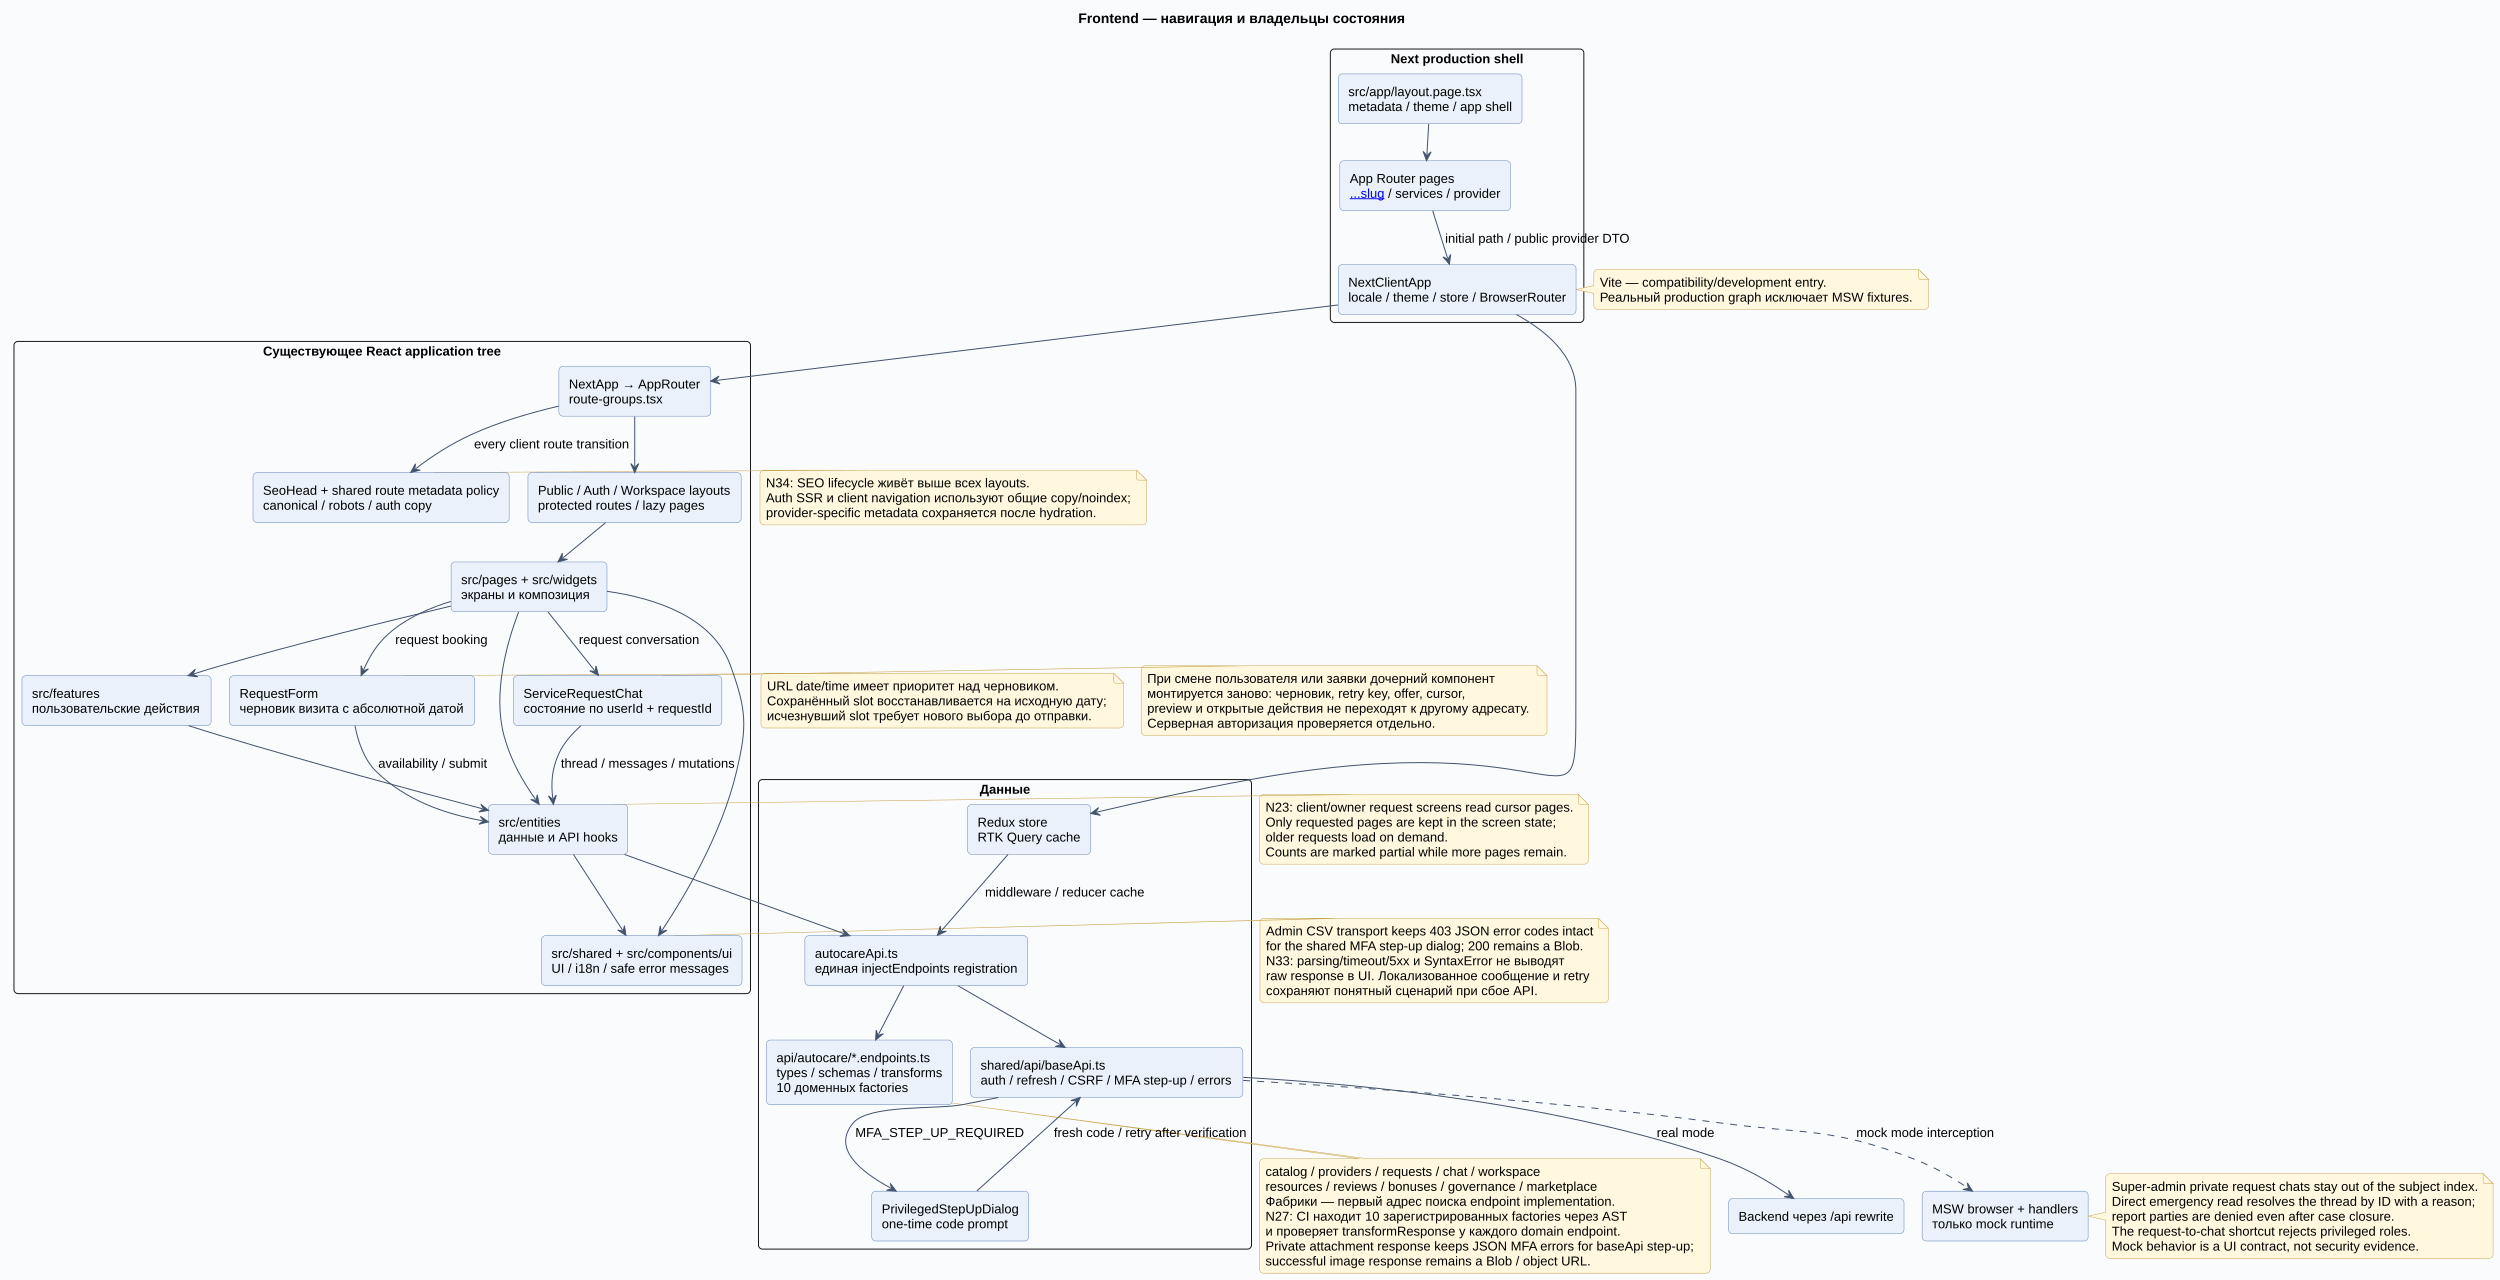
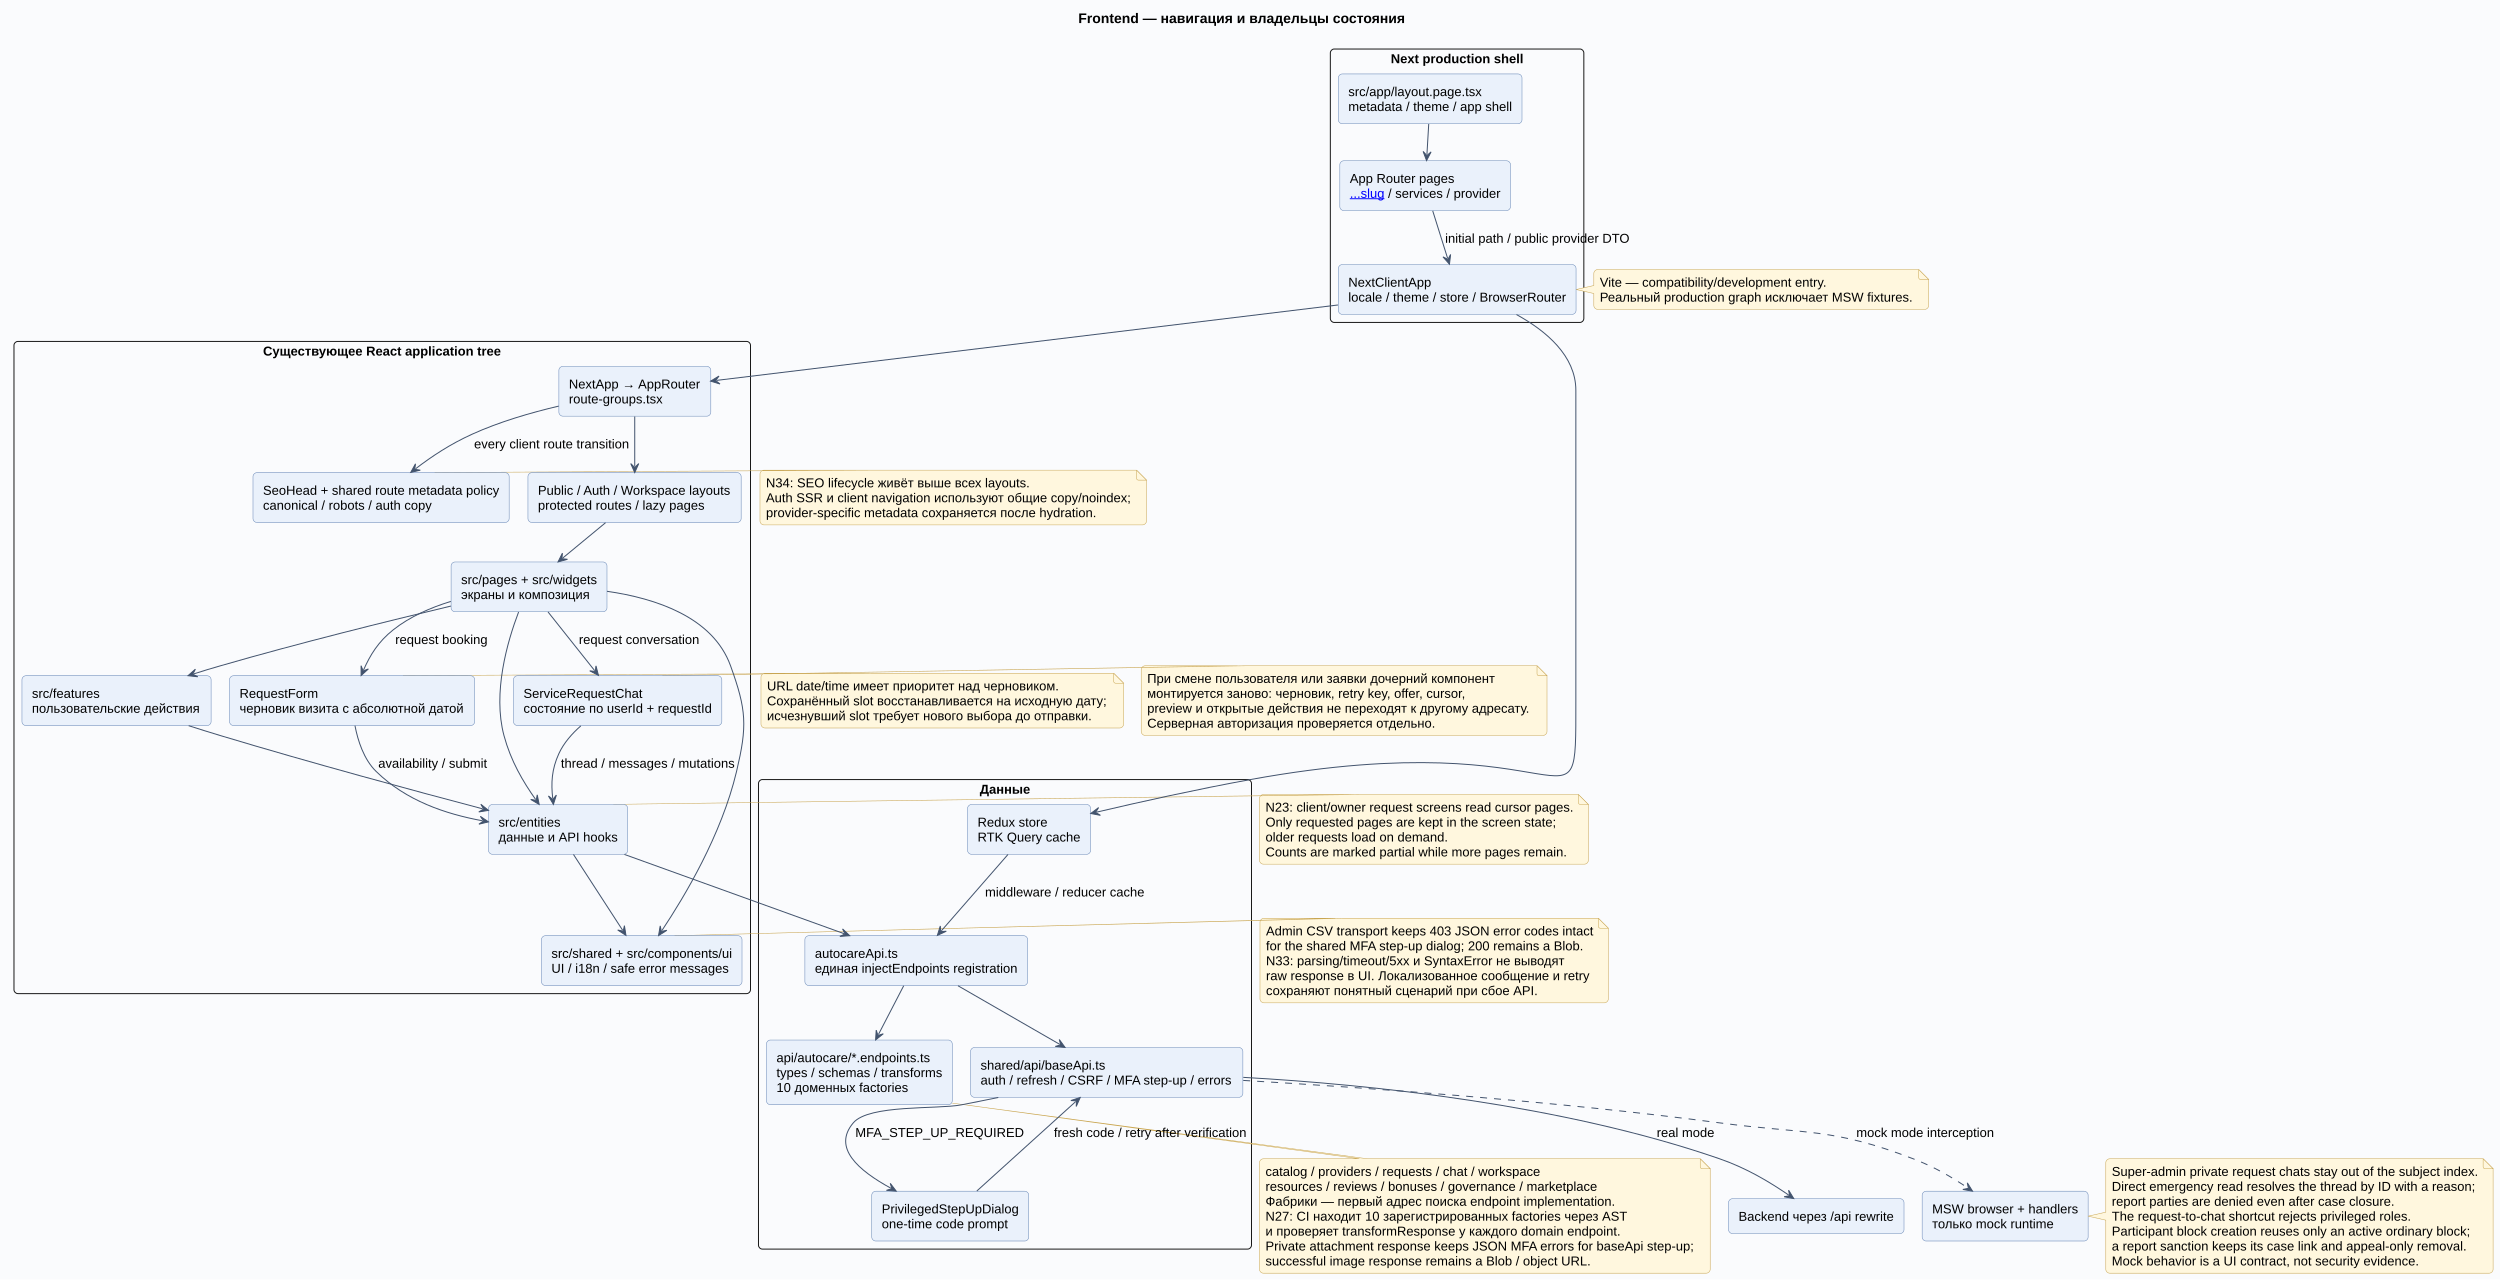
<svg xmlns="http://www.w3.org/2000/svg" xmlns:xlink="http://www.w3.org/1999/xlink" contentStyleType="text/css" data-diagram-type="DESCRIPTION" height="1282px" preserveAspectRatio="none" style="width:2505px;height:1282px;background:#FAFBFD;" version="1.1" viewBox="0 0 2505 1282" width="2505px" zoomAndPan="magnify">
  <defs />
  <g>
    <rect fill="#FAFBFD" height="1282" style="stroke:none;stroke-width:1;" width="2505" x="0" y="0" />
    <g class="title" data-source-line="2">
      <text fill="#000000" font-family="Arial" font-size="14" font-weight="bold" lengthAdjust="spacing" textLength="328.118" x="1080.441" y="23.132">Frontend — навигация и владельцы состояния</text>
    </g>
    <g class="cluster" data-qualified-name="Next production shell" data-source-line="4" id="ent0002">
      <rect fill="none" height="274" rx="4" ry="4" style="stroke:#181818;stroke-width:1;" width="254" x="1333" y="49.099" />
      <text fill="#000000" font-family="Arial" font-size="13" font-weight="bold" lengthAdjust="spacing" textLength="132.901" x="1393.55" y="63.292">Next production shell</text>
    </g>
    <g class="cluster" data-qualified-name="............ React application tree" data-source-line="9" id="ent0006">
      <rect fill="none" height="653.5" rx="4" ry="4" style="stroke:#181818;stroke-width:1;" width="738" x="14" y="342.099" />
      <text fill="#000000" font-family="Arial" font-size="13" font-weight="bold" lengthAdjust="spacing" textLength="238.875" x="263.562" y="356.293">Существующее React application tree</text>
    </g>
    <g class="cluster" data-qualified-name="......" data-source-line="20" id="ent0016">
      <rect fill="none" height="470.5" rx="4" ry="4" style="stroke:#181818;stroke-width:1;" width="494" x="760" y="781.099" />
      <text fill="#000000" font-family="Arial" font-size="13" font-weight="bold" lengthAdjust="spacing" textLength="50.527" x="981.736" y="795.293">Данные</text>
    </g>
    <g class="entity" data-qualified-name="Backend" data-source-line="27" id="ent0022">
      <rect fill="#EAF1FB" height="34.949" rx="4" ry="4" style="stroke:#6585B5;stroke-width:0.5;" width="175.816" x="1732" y="1201.099" />
      <text fill="#000000" font-family="Arial" font-size="13" lengthAdjust="spacing" textLength="155.816" x="1742" y="1223.293">Backend через /api rewrite</text>
    </g>
    <g class="entity" data-qualified-name="Mock" data-source-line="28" id="ent0023">
      <rect fill="#EAF1FB" height="49.898" rx="4" ry="4" style="stroke:#6585B5;stroke-width:0.5;" width="166.301" x="1926" y="1193.599" />
      <text fill="#000000" font-family="Arial" font-size="13" lengthAdjust="spacing" textLength="146.301" x="1936" y="1215.793">MSW browser + handlers</text>
      <text fill="#000000" font-family="Arial" font-size="13" lengthAdjust="spacing" textLength="122.091" x="1936" y="1230.741">только mock runtime</text>
    </g>
    <g class="entity" data-qualified-name="GMN48" data-source-line="54" id="ent0049">
-       <path d="M2110,1180.099 L2110,1214.599 L2092.257,1218.599 L2110,1222.599 L2110,1256.842 A4,4 0 0 0 2114,1260.842 L2494.091,1260.842 A4,4 0 0 0 2498.091,1256.842 L2498.091,1186.099 L2488.091,1176.099 L2114,1176.099 A4,4 0 0 0 2110,1180.099" fill="#FFF7DE" style="stroke:#C8A552;stroke-width:0.5;" />
-       <path d="M2488.091,1176.099 L2488.091,1184.099 A2,2 0 0 0 2490.091,1186.099 L2498.091,1186.099 L2488.091,1176.099" fill="#FFF7DE" style="stroke:#C8A552;stroke-width:0.5;" />
-       <text fill="#000000" font-family="Arial" font-size="13" lengthAdjust="spacing" textLength="367.091" x="2116" y="1193.293">Super-admin private request chats stay out of the subject index.</text>
-       <text fill="#000000" font-family="Arial" font-size="13" lengthAdjust="spacing" textLength="364.171" x="2116" y="1208.241">Direct emergency read resolves the thread by ID with a reason;</text>
-       <text fill="#000000" font-family="Arial" font-size="13" lengthAdjust="spacing" textLength="283.271" x="2116" y="1223.19">report parties are denied even after case closure.</text>
-       <text fill="#000000" font-family="Arial" font-size="13" lengthAdjust="spacing" textLength="299.857" x="2116" y="1238.139">The request-to-chat shortcut rejects privileged roles.</text>
-       <text fill="#000000" font-family="Arial" font-size="13" lengthAdjust="spacing" textLength="307.804" x="2116" y="1253.087">Mock behavior is a UI contract, not security evidence.</text>
-     </g>
-     <g class="entity" data-qualified-name="GMN51" data-source-line="61" id="ent0052">
+       <path d="M2110,1165.099 L2110,1214.599 L2092.257,1218.599 L2110,1222.599 L2110,1271.74 A4,4 0 0 0 2114,1275.74 L2494.091,1275.74 A4,4 0 0 0 2498.091,1271.74 L2498.091,1171.099 L2488.091,1161.099 L2114,1161.099 A4,4 0 0 0 2110,1165.099" fill="#FFF7DE" style="stroke:#C8A552;stroke-width:0.5;" />
+       <path d="M2488.091,1161.099 L2488.091,1169.099 A2,2 0 0 0 2490.091,1171.099 L2498.091,1171.099 L2488.091,1161.099" fill="#FFF7DE" style="stroke:#C8A552;stroke-width:0.5;" />
+       <text fill="#000000" font-family="Arial" font-size="13" lengthAdjust="spacing" textLength="367.091" x="2116" y="1178.293">Super-admin private request chats stay out of the subject index.</text>
+       <text fill="#000000" font-family="Arial" font-size="13" lengthAdjust="spacing" textLength="364.171" x="2116" y="1193.241">Direct emergency read resolves the thread by ID with a reason;</text>
+       <text fill="#000000" font-family="Arial" font-size="13" lengthAdjust="spacing" textLength="283.271" x="2116" y="1208.19">report parties are denied even after case closure.</text>
+       <text fill="#000000" font-family="Arial" font-size="13" lengthAdjust="spacing" textLength="299.857" x="2116" y="1223.139">The request-to-chat shortcut rejects privileged roles.</text>
+       <text fill="#000000" font-family="Arial" font-size="13" lengthAdjust="spacing" textLength="359.125" x="2116" y="1238.087">Participant block creation reuses only an active ordinary block;</text>
+       <text fill="#000000" font-family="Arial" font-size="13" lengthAdjust="spacing" textLength="355.526" x="2116" y="1253.036">a report sanction keeps its case link and appeal-only removal.</text>
+       <text fill="#000000" font-family="Arial" font-size="13" lengthAdjust="spacing" textLength="307.804" x="2116" y="1267.985">Mock behavior is a UI contract, not security evidence.</text>
+     </g>
+     <g class="entity" data-qualified-name="GMN51" data-source-line="63" id="ent0052">
      <path d="M1262,1165.099 L1262,1271.74 A4,4 0 0 0 1266,1275.74 L1709.631,1275.74 A4,4 0 0 0 1713.631,1271.74 L1713.631,1171.099 L1703.631,1161.099 L1370.118,1161.099 L954.163,1105.34 L1362.118,1161.099 L1266,1161.099 A4,4 0 0 0 1262,1165.099" fill="#FFF7DE" style="stroke:#C8A552;stroke-width:0.5;" />
      <path d="M1703.631,1161.099 L1703.631,1169.099 A2,2 0 0 0 1705.631,1171.099 L1713.631,1171.099 L1703.631,1161.099" fill="#FFF7DE" style="stroke:#C8A552;stroke-width:0.5;" />
      <text fill="#000000" font-family="Arial" font-size="13" lengthAdjust="spacing" textLength="275.298" x="1268" y="1178.293">catalog / providers / requests / chat / workspace</text>
      <text fill="#000000" font-family="Arial" font-size="13" lengthAdjust="spacing" textLength="332.382" x="1268" y="1193.241">resources / reviews / bonuses / governance / marketplace</text>
      <text fill="#000000" font-family="Arial" font-size="13" lengthAdjust="spacing" textLength="350.054" x="1268" y="1208.19">Фабрики — первый адрес поиска endpoint implementation.</text>
      <text fill="#000000" font-family="Arial" font-size="13" lengthAdjust="spacing" textLength="363.378" x="1268" y="1223.139">N27: CI находит 10 зарегистрированных factories через AST</text>
      <text fill="#000000" font-family="Arial" font-size="13" lengthAdjust="spacing" textLength="356.491" x="1268" y="1238.087">и проверяет transformResponse у каждого domain endpoint.</text>
      <text fill="#000000" font-family="Arial" font-size="13" lengthAdjust="spacing" textLength="430.631" x="1268" y="1253.036">Private attachment response keeps JSON MFA errors for baseApi step-up;</text>
      <text fill="#000000" font-family="Arial" font-size="13" lengthAdjust="spacing" textLength="325.876" x="1268" y="1267.985">successful image response remains a Blob / object URL.</text>
    </g>
-     <g class="entity" data-qualified-name="GMN54" data-source-line="70" id="ent0055">
+     <g class="entity" data-qualified-name="GMN54" data-source-line="72" id="ent0055">
      <path d="M1262,800.099 L1262,861.894 A4,4 0 0 0 1266,865.894 L1587.547,865.894 A4,4 0 0 0 1591.547,861.894 L1591.547,806.099 L1581.547,796.099 L1361.888,796.099 L614.479,805.976 L1353.888,796.099 L1266,796.099 A4,4 0 0 0 1262,800.099" fill="#FFF7DE" style="stroke:#C8A552;stroke-width:0.5;" />
      <path d="M1581.547,796.099 L1581.547,804.099 A2,2 0 0 0 1583.547,806.099 L1591.547,806.099 L1581.547,796.099" fill="#FFF7DE" style="stroke:#C8A552;stroke-width:0.5;" />
      <text fill="#000000" font-family="Arial" font-size="13" lengthAdjust="spacing" textLength="308.547" x="1268" y="813.293">N23: client/owner request screens read cursor pages.</text>
      <text fill="#000000" font-family="Arial" font-size="13" lengthAdjust="spacing" textLength="291.231" x="1268" y="828.241">Only requested pages are kept in the screen state;</text>
      <text fill="#000000" font-family="Arial" font-size="13" lengthAdjust="spacing" textLength="182.844" x="1268" y="843.19">older requests load on demand.</text>
      <text fill="#000000" font-family="Arial" font-size="13" lengthAdjust="spacing" textLength="302.028" x="1268" y="858.139">Counts are marked partial while more pages remain.</text>
    </g>
-     <g class="entity" data-qualified-name="GMN57" data-source-line="76" id="ent0058">
+     <g class="entity" data-qualified-name="GMN57" data-source-line="78" id="ent0058">
      <path d="M1597,274.099 L1597,286.099 L1579.141,290.099 L1597,294.099 L1597,305.996 A4,4 0 0 0 1601,309.996 L1928.545,309.996 A4,4 0 0 0 1932.545,305.996 L1932.545,280.099 L1922.545,270.099 L1601,270.099 A4,4 0 0 0 1597,274.099" fill="#FFF7DE" style="stroke:#C8A552;stroke-width:0.5;" />
      <path d="M1922.545,270.099 L1922.545,278.099 A2,2 0 0 0 1924.545,280.099 L1932.545,280.099 L1922.545,270.099" fill="#FFF7DE" style="stroke:#C8A552;stroke-width:0.5;" />
      <text fill="#000000" font-family="Arial" font-size="13" lengthAdjust="spacing" textLength="228.325" x="1603" y="287.293">Vite — compatibility/development entry.</text>
      <text fill="#000000" font-family="Arial" font-size="13" lengthAdjust="spacing" textLength="314.545" x="1603" y="302.241">Реальный production graph исключает MSW fixtures.</text>
    </g>
-     <g class="entity" data-qualified-name="GMN60" data-source-line="80" id="ent0061">
+     <g class="entity" data-qualified-name="GMN60" data-source-line="82" id="ent0061">
      <path d="M761.5,475.099 L761.5,521.945 A4,4 0 0 0 765.5,525.945 L1144.773,525.945 A4,4 0 0 0 1148.773,521.945 L1148.773,481.099 L1138.773,471.099 L873.957,471.099 L435.505,473.537 L865.957,471.099 L765.5,471.099 A4,4 0 0 0 761.5,475.099" fill="#FFF7DE" style="stroke:#C8A552;stroke-width:0.5;" />
      <path d="M1138.773,471.099 L1138.773,479.099 A2,2 0 0 0 1140.773,481.099 L1148.773,481.099 L1138.773,471.099" fill="#FFF7DE" style="stroke:#C8A552;stroke-width:0.5;" />
      <text fill="#000000" font-family="Arial" font-size="13" lengthAdjust="spacing" textLength="264.716" x="767.5" y="488.293">N34: SEO lifecycle живёт выше всех layouts.</text>
      <text fill="#000000" font-family="Arial" font-size="13" lengthAdjust="spacing" textLength="366.272" x="767.5" y="503.241">Auth SSR и client navigation используют общие copy/noindex;</text>
      <text fill="#000000" font-family="Arial" font-size="13" lengthAdjust="spacing" textLength="331.602" x="767.5" y="518.19">provider-specific metadata сохраняется после hydration.</text>
    </g>
-     <g class="entity" data-qualified-name="GMN63" data-source-line="85" id="ent0064">
+     <g class="entity" data-qualified-name="GMN63" data-source-line="87" id="ent0064">
      <path d="M1262.5,924.099 L1262.5,1000.842 A4,4 0 0 0 1266.5,1004.842 L1607.534,1004.842 A4,4 0 0 0 1611.534,1000.842 L1611.534,930.099 L1601.534,920.099 L1345.742,920.099 L675.885,937.578 L1337.742,920.099 L1266.5,920.099 A4,4 0 0 0 1262.5,924.099" fill="#FFF7DE" style="stroke:#C8A552;stroke-width:0.5;" />
      <path d="M1601.534,920.099 L1601.534,928.099 A2,2 0 0 0 1603.534,930.099 L1611.534,930.099 L1601.534,920.099" fill="#FFF7DE" style="stroke:#C8A552;stroke-width:0.5;" />
      <text fill="#000000" font-family="Arial" font-size="13" lengthAdjust="spacing" textLength="328.034" x="1268.5" y="937.293">Admin CSV transport keeps 403 JSON error codes intact</text>
      <text fill="#000000" font-family="Arial" font-size="13" lengthAdjust="spacing" textLength="319.395" x="1268.5" y="952.241">for the shared MFA step-up dialog; 200 remains a Blob.</text>
      <text fill="#000000" font-family="Arial" font-size="13" lengthAdjust="spacing" textLength="299.508" x="1268.5" y="967.19">N33: parsing/timeout/5xx и SyntaxError не выводят</text>
      <text fill="#000000" font-family="Arial" font-size="13" lengthAdjust="spacing" textLength="324.162" x="1268.5" y="982.139">raw response в UI. Локализованное сообщение и retry</text>
      <text fill="#000000" font-family="Arial" font-size="13" lengthAdjust="spacing" textLength="272.74" x="1268.5" y="997.087">сохраняют понятный сценарий при сбое API.</text>
    </g>
-     <g class="entity" data-qualified-name="GMN66" data-source-line="92" id="ent0067">
+     <g class="entity" data-qualified-name="GMN66" data-source-line="94" id="ent0067">
      <path d="M1143.5,671.099 L1143.5,732.894 A4,4 0 0 0 1147.5,736.894 L1546.095,736.894 A4,4 0 0 0 1550.095,732.894 L1550.095,677.099 L1540.095,667.099 L1248.047,667.099 L663.792,677.018 L1240.047,667.099 L1147.5,667.099 A4,4 0 0 0 1143.5,671.099" fill="#FFF7DE" style="stroke:#C8A552;stroke-width:0.5;" />
      <path d="M1540.095,667.099 L1540.095,675.099 A2,2 0 0 0 1542.095,677.099 L1550.095,677.099 L1540.095,667.099" fill="#FFF7DE" style="stroke:#C8A552;stroke-width:0.5;" />
      <text fill="#000000" font-family="Arial" font-size="13" lengthAdjust="spacing" textLength="349.959" x="1149.5" y="684.293">При смене пользователя или заявки дочерний компонент</text>
      <text fill="#000000" font-family="Arial" font-size="13" lengthAdjust="spacing" textLength="322.34" x="1149.5" y="699.241">монтируется заново: черновик, retry key, offer, cursor,</text>
      <text fill="#000000" font-family="Arial" font-size="13" lengthAdjust="spacing" textLength="385.595" x="1149.5" y="714.19">preview и открытые действия не переходят к другому адресату.</text>
      <text fill="#000000" font-family="Arial" font-size="13" lengthAdjust="spacing" textLength="291.256" x="1149.5" y="729.139">Серверная авторизация проверяется отдельно.</text>
    </g>
-     <g class="entity" data-qualified-name="GMN69" data-source-line="98" id="ent0070">
+     <g class="entity" data-qualified-name="GMN69" data-source-line="100" id="ent0070">
      <path d="M762.5,678.599 L762.5,725.445 A4,4 0 0 0 766.5,729.445 L1121.88,729.445 A4,4 0 0 0 1125.88,725.445 L1125.88,684.599 L1115.88,674.599 L878.573,674.599 L403.792,676.997 L870.573,674.599 L766.5,674.599 A4,4 0 0 0 762.5,678.599" fill="#FFF7DE" style="stroke:#C8A552;stroke-width:0.5;" />
      <path d="M1115.88,674.599 L1115.88,682.599 A2,2 0 0 0 1117.88,684.599 L1125.88,684.599 L1115.88,674.599" fill="#FFF7DE" style="stroke:#C8A552;stroke-width:0.5;" />
      <text fill="#000000" font-family="Arial" font-size="13" lengthAdjust="spacing" textLength="293.814" x="768.5" y="691.793">URL date/time имеет приоритет над черновиком.</text>
      <text fill="#000000" font-family="Arial" font-size="13" lengthAdjust="spacing" textLength="342.38" x="768.5" y="706.741">Сохранённый slot восстанавливается на исходную дату;</text>
      <text fill="#000000" font-family="Arial" font-size="13" lengthAdjust="spacing" textLength="327.577" x="768.5" y="721.69">исчезнувший slot требует нового выбора до отправки.</text>
    </g>
    <g class="entity" data-qualified-name="Next production shell.Layout" data-source-line="5" id="ent0003">
      <rect fill="#EAF1FB" height="49.898" rx="4" ry="4" style="stroke:#6585B5;stroke-width:0.5;" width="184.042" x="1341" y="74.099" />
      <text fill="#000000" font-family="Arial" font-size="13" lengthAdjust="spacing" textLength="133.688" x="1351" y="96.293">src/app/layout.page.tsx</text>
      <text fill="#000000" font-family="Arial" font-size="13" lengthAdjust="spacing" textLength="164.042" x="1351" y="111.241">metadata / theme / app shell</text>
    </g>
    <g class="entity" data-qualified-name="Next production shell.Pages" data-source-line="6" id="ent0004">
      <rect fill="#EAF1FB" height="49.898" rx="4" ry="4" style="stroke:#6585B5;stroke-width:0.5;" width="170.998" x="1342.5" y="161.099" />
      <text fill="#000000" font-family="Arial" font-size="13" lengthAdjust="spacing" textLength="104.793" x="1352.5" y="183.292">App Router pages</text>
      <a href="...slug" target="_top" title="...slug" xlink:actuate="onRequest" xlink:href="...slug" xlink:show="new" xlink:title="...slug" xlink:type="simple">
        <text fill="#0000FF" font-family="Arial" font-size="13" lengthAdjust="spacing" text-decoration="underline" textLength="34.684" x="1352.5" y="198.241">...slug</text>
      </a>
      <text fill="#000000" font-family="Arial" font-size="13" lengthAdjust="spacing" textLength="112.703" x="1390.795" y="198.241">/ services / provider</text>
    </g>
    <g class="entity" data-qualified-name="Next production shell.Client" data-source-line="7" id="ent0005">
      <rect fill="#EAF1FB" height="49.898" rx="4" ry="4" style="stroke:#6585B5;stroke-width:0.5;" width="238.201" x="1341" y="265.099" />
      <text fill="#000000" font-family="Arial" font-size="13" lengthAdjust="spacing" textLength="83.097" x="1351" y="287.293">NextClientApp</text>
      <text fill="#000000" font-family="Arial" font-size="13" lengthAdjust="spacing" textLength="218.201" x="1351" y="302.241">locale / theme / store / BrowserRouter</text>
    </g>
    <g class="entity" data-qualified-name="............ React application tree.Router" data-source-line="10" id="ent0007">
      <rect fill="#EAF1FB" height="49.898" rx="4" ry="4" style="stroke:#6585B5;stroke-width:0.5;" width="152.234" x="560" y="367.099" />
      <text fill="#000000" font-family="Arial" font-size="13" lengthAdjust="spacing" textLength="132.234" x="570" y="389.293">NextApp → AppRouter</text>
      <text fill="#000000" font-family="Arial" font-size="13" lengthAdjust="spacing" textLength="93.933" x="570" y="404.241">route-groups.tsx</text>
    </g>
    <g class="entity" data-qualified-name="............ React application tree.Seo" data-source-line="11" id="ent0008">
      <rect fill="#EAF1FB" height="49.898" rx="4" ry="4" style="stroke:#6585B5;stroke-width:0.5;" width="256.679" x="253.5" y="473.599" />
      <text fill="#000000" font-family="Arial" font-size="13" lengthAdjust="spacing" textLength="236.679" x="263.5" y="495.793">SeoHead + shared route metadata policy</text>
      <text fill="#000000" font-family="Arial" font-size="13" lengthAdjust="spacing" textLength="169.102" x="263.5" y="510.741">canonical / robots / auth copy</text>
    </g>
    <g class="entity" data-qualified-name="............ React application tree.Routes" data-source-line="12" id="ent0009">
      <rect fill="#EAF1FB" height="49.898" rx="4" ry="4" style="stroke:#6585B5;stroke-width:0.5;" width="213.642" x="529" y="473.599" />
      <text fill="#000000" font-family="Arial" font-size="13" lengthAdjust="spacing" textLength="193.642" x="539" y="495.793">Public / Auth / Workspace layouts</text>
      <text fill="#000000" font-family="Arial" font-size="13" lengthAdjust="spacing" textLength="166.931" x="539" y="510.741">protected routes / lazy pages</text>
    </g>
    <g class="entity" data-qualified-name="............ React application tree.Screens" data-source-line="13" id="ent0010">
      <rect fill="#EAF1FB" height="49.898" rx="4" ry="4" style="stroke:#6585B5;stroke-width:0.5;" width="156.195" x="452" y="563.099" />
      <text fill="#000000" font-family="Arial" font-size="13" lengthAdjust="spacing" textLength="136.195" x="462" y="585.293">src/pages + src/widgets</text>
      <text fill="#000000" font-family="Arial" font-size="13" lengthAdjust="spacing" textLength="128.883" x="462" y="600.241">экраны и композиция</text>
    </g>
    <g class="entity" data-qualified-name="............ React application tree.Features" data-source-line="14" id="ent0011">
      <rect fill="#EAF1FB" height="49.898" rx="4" ry="4" style="stroke:#6585B5;stroke-width:0.5;" width="189.527" x="22" y="677.099" />
      <text fill="#000000" font-family="Arial" font-size="13" lengthAdjust="spacing" textLength="67.914" x="32" y="699.293">src/features</text>
      <text fill="#000000" font-family="Arial" font-size="13" lengthAdjust="spacing" textLength="169.527" x="32" y="714.241">пользовательские действия</text>
    </g>
    <g class="entity" data-qualified-name="............ React application tree.Entities" data-source-line="15" id="ent0012">
      <rect fill="#EAF1FB" height="49.898" rx="4" ry="4" style="stroke:#6585B5;stroke-width:0.5;" width="139.488" x="489.5" y="806.099" />
      <text fill="#000000" font-family="Arial" font-size="13" lengthAdjust="spacing" textLength="62.131" x="499.5" y="828.293">src/entities</text>
      <text fill="#000000" font-family="Arial" font-size="13" lengthAdjust="spacing" textLength="119.488" x="499.5" y="843.241">данные и API hooks</text>
    </g>
    <g class="entity" data-qualified-name="............ React application tree.RequestChat" data-source-line="16" id="ent0013">
      <rect fill="#EAF1FB" height="49.898" rx="4" ry="4" style="stroke:#6585B5;stroke-width:0.5;" width="208.767" x="514.5" y="677.099" />
      <text fill="#000000" font-family="Arial" font-size="13" lengthAdjust="spacing" textLength="119.228" x="524.5" y="699.293">ServiceRequestChat</text>
      <text fill="#000000" font-family="Arial" font-size="13" lengthAdjust="spacing" textLength="188.767" x="524.5" y="714.241">состояние по userId + requestId</text>
    </g>
    <g class="entity" data-qualified-name="............ React application tree.BookingForm" data-source-line="17" id="ent0014">
      <rect fill="#EAF1FB" height="49.898" rx="4" ry="4" style="stroke:#6585B5;stroke-width:0.5;" width="245.647" x="230" y="677.099" />
      <text fill="#000000" font-family="Arial" font-size="13" lengthAdjust="spacing" textLength="78.749" x="240" y="699.293">RequestForm</text>
      <text fill="#000000" font-family="Arial" font-size="13" lengthAdjust="spacing" textLength="225.647" x="240" y="714.241">черновик визита с абсолютной датой</text>
    </g>
    <g class="entity" data-qualified-name="............ React application tree.Shared" data-source-line="18" id="ent0015">
      <rect fill="#EAF1FB" height="49.898" rx="4" ry="4" style="stroke:#6585B5;stroke-width:0.5;" width="200.997" x="542.5" y="937.599" />
      <text fill="#000000" font-family="Arial" font-size="13" lengthAdjust="spacing" textLength="180.997" x="552.5" y="959.793">src/shared + src/components/ui</text>
      <text fill="#000000" font-family="Arial" font-size="13" lengthAdjust="spacing" textLength="177.741" x="552.5" y="974.741">UI / i18n / safe error messages</text>
    </g>
    <g class="entity" data-qualified-name=".......Store" data-source-line="21" id="ent0017">
      <rect fill="#EAF1FB" height="49.898" rx="4" ry="4" style="stroke:#6585B5;stroke-width:0.5;" width="123.314" x="969.5" y="806.099" />
      <text fill="#000000" font-family="Arial" font-size="13" lengthAdjust="spacing" textLength="70.091" x="979.5" y="828.293">Redux store</text>
      <text fill="#000000" font-family="Arial" font-size="13" lengthAdjust="spacing" textLength="103.314" x="979.5" y="843.241">RTK Query cache</text>
    </g>
    <g class="entity" data-qualified-name=".......AutoAPI" data-source-line="22" id="ent0018">
      <rect fill="#EAF1FB" height="49.898" rx="4" ry="4" style="stroke:#6585B5;stroke-width:0.5;" width="223.227" x="806.5" y="937.599" />
      <text fill="#000000" font-family="Arial" font-size="13" lengthAdjust="spacing" textLength="83.103" x="816.5" y="959.793">autocareApi.ts</text>
      <text fill="#000000" font-family="Arial" font-size="13" lengthAdjust="spacing" textLength="203.227" x="816.5" y="974.741">единая injectEndpoints registration</text>
    </g>
    <g class="entity" data-qualified-name=".......Factories" data-source-line="23" id="ent0019">
      <rect fill="#EAF1FB" height="64.846" rx="4" ry="4" style="stroke:#6585B5;stroke-width:0.5;" width="186.163" x="768" y="1042.099" />
      <text fill="#000000" font-family="Arial" font-size="13" lengthAdjust="spacing" textLength="153.937" x="778" y="1064.293">api/autocare/*.endpoints.ts</text>
      <text fill="#000000" font-family="Arial" font-size="13" lengthAdjust="spacing" textLength="166.163" x="778" y="1079.241">types / schemas / transforms</text>
      <text fill="#000000" font-family="Arial" font-size="13" lengthAdjust="spacing" textLength="132" x="778" y="1094.19">10 доменных factories</text>
    </g>
    <g class="entity" data-qualified-name=".......Transport" data-source-line="24" id="ent0020">
      <rect fill="#EAF1FB" height="49.898" rx="4" ry="4" style="stroke:#6585B5;stroke-width:0.5;" width="272.853" x="972.5" y="1049.599" />
      <text fill="#000000" font-family="Arial" font-size="13" lengthAdjust="spacing" textLength="125.023" x="982.5" y="1071.793">shared/api/baseApi.ts</text>
      <text fill="#000000" font-family="Arial" font-size="13" lengthAdjust="spacing" textLength="252.852" x="982.5" y="1086.741">auth / refresh / CSRF / MFA step-up / errors</text>
    </g>
    <g class="entity" data-qualified-name=".......StepUpDialog" data-source-line="25" id="ent0021">
      <rect fill="#EAF1FB" height="49.898" rx="4" ry="4" style="stroke:#6585B5;stroke-width:0.5;" width="157.3" x="873.5" y="1193.599" />
      <text fill="#000000" font-family="Arial" font-size="13" lengthAdjust="spacing" textLength="137.3" x="883.5" y="1215.793">PrivilegedStepUpDialog</text>
      <text fill="#000000" font-family="Arial" font-size="13" lengthAdjust="spacing" textLength="126.452" x="883.5" y="1230.741">one-time code prompt</text>
    </g>
    <g class="link" data-entity-1="ent0003" data-entity-2="ent0004" data-link-type="dependency" id="lnk24">
      <polygon fill="#42536D" points="1429.423,160.908,1433.945,152.159,1429.717,155.917,1425.958,151.689,1429.423,160.908" style="stroke:#42536D;stroke-width:1;" />
      <path d="M1431.581,124.229 C1430.905,135.714 1430.451,143.426 1429.775,154.918" fill="none" style="stroke:#42536D;stroke-width:1;" />
    </g>
    <g class="link" data-entity-1="ent0004" data-entity-2="ent0005" data-link-type="dependency" id="lnk25">
      <polygon fill="#42536D" points="1452.36,264.746,1453.483,254.961,1450.863,259.975,1445.849,257.356,1452.36,264.746" style="stroke:#42536D;stroke-width:1;" />
      <path d="M1435.584,211.271 C1440.648,227.413 1445.488,242.842 1450.564,259.021" fill="none" style="stroke:#42536D;stroke-width:1;" />
      <text fill="#000000" font-family="Arial" font-size="13" lengthAdjust="spacing" textLength="184.971" x="1448" y="243.292">initial path / public provider DTO</text>
    </g>
    <g class="link" data-entity-1="ent0005" data-entity-2="ent0007" data-link-type="dependency" id="lnk26">
      <polygon fill="#42536D" points="712.017,381.873,721.433,384.76,716.98,381.271,720.469,376.818,712.017,381.873" style="stroke:#42536D;stroke-width:1;" />
      <path d="M1340.624,305.586 C1168.571,326.466 861.758,363.701 717.973,381.151" fill="none" style="stroke:#42536D;stroke-width:1;" />
    </g>
    <g class="link" data-entity-1="ent0007" data-entity-2="ent0008" data-link-type="dependency" id="lnk27">
      <polygon fill="#42536D" points="411.562,473.353,421.149,471.098,415.544,470.33,416.312,464.726,411.562,473.353" style="stroke:#42536D;stroke-width:1;" />
      <path d="M559.875,406.911 C531.827,413.489 500.264,422.694 473,435.099 C451.019,445.1 433.41,456.769 416.341,469.726" fill="none" style="stroke:#42536D;stroke-width:1;" />
      <text fill="#000000" font-family="Arial" font-size="13" lengthAdjust="spacing" textLength="155.352" x="475" y="449.293">every client route transition</text>
    </g>
    <g class="link" data-entity-1="ent0007" data-entity-2="ent0009" data-link-type="dependency" id="lnk28">
      <polygon fill="#42536D" points="636,473.493,640,464.493,636,468.493,632,464.493,636,473.493" style="stroke:#42536D;stroke-width:1;" />
      <path d="M636,417.336 C636,434.218 636,450.64 636,467.493" fill="none" style="stroke:#42536D;stroke-width:1;" />
    </g>
    <g class="link" data-entity-1="ent0009" data-entity-2="ent0010" data-link-type="dependency" id="lnk29">
      <polygon fill="#42536D" points="559.15,563.036,568.637,560.391,563.006,559.853,563.544,554.222,559.15,563.036" style="stroke:#42536D;stroke-width:1;" />
      <path d="M606.754,523.74 C591.925,535.982 578.594,546.986 563.777,559.216" fill="none" style="stroke:#42536D;stroke-width:1;" />
    </g>
    <g class="link" data-entity-1="ent0010" data-entity-2="ent0011" data-link-type="dependency" id="lnk30">
      <polygon fill="#42536D" points="188.41,677.038,198.199,678.124,193.175,675.524,195.776,670.5,188.41,677.038" style="stroke:#42536D;stroke-width:1;" />
      <path d="M451.82,607.262 C389.111,622.208 298.996,644.534 221,667.099 C210.416,670.16 205.008,671.763 194.128,675.221" fill="none" style="stroke:#42536D;stroke-width:1;" />
    </g>
    <g class="link" data-entity-1="ent0010" data-entity-2="ent0012" data-link-type="dependency" id="lnk31">
      <polygon fill="#42536D" points="540.243,806.047,538.293,796.393,537.348,801.971,531.77,801.026,540.243,806.047" style="stroke:#42536D;stroke-width:1;" />
      <path d="M519.631,613.241 C508.373,642.792 493.448,694.197 505,737.099 C511.845,762.518 524.057,783.257 536.769,801.155" fill="none" style="stroke:#42536D;stroke-width:1;" />
    </g>
    <g class="link" data-entity-1="ent0010" data-entity-2="ent0013" data-link-type="dependency" id="lnk32">
      <polygon fill="#42536D" points="599.632,676.725,597.164,667.19,596.521,672.811,590.901,672.167,599.632,676.725" style="stroke:#42536D;stroke-width:1;" />
      <path d="M549.093,613.125 C564.007,631.894 580.915,653.171 595.899,672.028" fill="none" style="stroke:#42536D;stroke-width:1;" />
      <text fill="#000000" font-family="Arial" font-size="13" lengthAdjust="spacing" textLength="120.682" x="580" y="645.293">request conversation</text>
    </g>
    <g class="link" data-entity-1="ent0013" data-entity-2="ent0012" data-link-type="dependency" id="lnk33">
      <polygon fill="#42536D" points="554.5,806.036,557.468,796.645,553.94,801.067,549.518,797.54,554.5,806.036" style="stroke:#42536D;stroke-width:1;" />
      <path d="M581.989,727.322 C573.172,735.061 564.904,744.43 560,755.099 C552.712,770.953 552.109,784.797 553.828,800.073" fill="none" style="stroke:#42536D;stroke-width:1;" />
      <text fill="#000000" font-family="Arial" font-size="13" lengthAdjust="spacing" textLength="174.142" x="562" y="769.293">thread / messages / mutations</text>
    </g>
    <g class="link" data-entity-1="ent0010" data-entity-2="ent0014" data-link-type="dependency" id="lnk34">
      <polygon fill="#42536D" points="361.834,676.882,369.124,670.26,363.851,672.307,361.804,667.034,361.834,676.882" style="stroke:#42536D;stroke-width:1;" />
      <path d="M451.765,602.6 C431.467,608.826 410.654,617.898 394,631.099 C379.1,642.909 370.933,656.239 364.254,671.392" fill="none" style="stroke:#42536D;stroke-width:1;" />
      <text fill="#000000" font-family="Arial" font-size="13" lengthAdjust="spacing" textLength="92.511" x="396" y="645.293">request booking</text>
    </g>
    <g class="link" data-entity-1="ent0014" data-entity-2="ent0012" data-link-type="dependency" id="lnk35">
      <polygon fill="#42536D" points="489.439,823.528,481.315,817.96,484.523,822.62,479.863,825.827,489.439,823.528" style="stroke:#42536D;stroke-width:1;" />
      <path d="M355.688,727.122 C358.578,742.195 364.573,761 377,773.099 C407.011,802.316 445.902,815.487 483.539,822.438" fill="none" style="stroke:#42536D;stroke-width:1;" />
      <text fill="#000000" font-family="Arial" font-size="13" lengthAdjust="spacing" textLength="109.097" x="379" y="769.293">availability / submit</text>
    </g>
    <g class="link" data-entity-1="ent0011" data-entity-2="ent0012" data-link-type="dependency" id="lnk36">
      <polygon fill="#42536D" points="489.459,811.998,481.777,805.834,484.625,810.722,479.737,813.569,489.459,811.998" style="stroke:#42536D;stroke-width:1;" />
      <path d="M189.032,727.138 C199.724,730.563 210.631,733.979 221,737.099 C313.375,764.89 415.13,792.387 483.658,810.467" fill="none" style="stroke:#42536D;stroke-width:1;" />
    </g>
    <g class="link" data-entity-1="ent0012" data-entity-2="ent0015" data-link-type="dependency" id="lnk37">
      <polygon fill="#42536D" points="627.196,937.234,625.654,927.506,624.475,933.039,618.942,931.86,627.196,937.234" style="stroke:#42536D;stroke-width:1;" />
      <path d="M574.603,856.153 C589.596,879.267 608.87,908.982 623.931,932.2" fill="none" style="stroke:#42536D;stroke-width:1;" />
    </g>
    <g class="link" data-entity-1="ent0010" data-entity-2="ent0015" data-link-type="dependency" id="lnk38">
      <polygon fill="#42536D" points="659.881,937.439,668.199,932.164,662.653,933.277,661.54,927.731,659.881,937.439" style="stroke:#42536D;stroke-width:1;" />
      <path d="M608.217,592.477 C657.254,599.523 714.4,618.397 732,667.099 C748.037,711.476 748.914,727.192 738,773.099 C722.912,836.561 686.202,897.909 663.207,932.445" fill="none" style="stroke:#42536D;stroke-width:1;" />
    </g>
    <g class="link" data-entity-1="ent0005" data-entity-2="ent0017" data-link-type="dependency" id="lnk39">
      <polygon fill="#42536D" points="1092.95,815.128,1102.625,816.968,1097.818,813.987,1100.799,809.179,1092.95,815.128" style="stroke:#42536D;stroke-width:1;" />
      <path d="M1519.5,315.192 C1549.25,331.557 1579,356.557 1579,391.099 C1579,391.099 1579,391.099 1579,703.099 C1579,851.402 1582.608,721.111 1253,781.099 C1198.636,790.993 1143.18,803.35 1098.791,813.758" fill="none" style="stroke:#42536D;stroke-width:1;" />
    </g>
    <g class="link" data-entity-1="ent0012" data-entity-2="ent0018" data-link-type="dependency" id="lnk40">
      <polygon fill="#42536D" points="851.37,937.563,844.261,930.747,846.666,935.867,841.546,938.272,851.37,937.563" style="stroke:#42536D;stroke-width:1;" />
      <path d="M625.684,856.153 C690.064,879.377 781.363,912.31 845.726,935.528" fill="none" style="stroke:#42536D;stroke-width:1;" />
    </g>
    <g class="link" data-entity-1="ent0018" data-entity-2="ent0019" data-link-type="dependency" id="lnk41">
      <polygon fill="#42536D" points="877.378,1041.992,885.07,1035.841,879.678,1037.553,877.967,1032.161,877.378,1041.992" style="stroke:#42536D;stroke-width:1;" />
      <path d="M905.491,987.739 C897.233,1003.676 889.086,1019.397 880.139,1036.665" fill="none" style="stroke:#42536D;stroke-width:1;" />
    </g>
    <g class="link" data-entity-1="ent0018" data-entity-2="ent0020" data-link-type="dependency" id="lnk42">
      <polygon fill="#42536D" points="1067.182,1049.515,1061.379,1041.557,1062.849,1047.02,1057.387,1048.49,1067.182,1049.515" style="stroke:#42536D;stroke-width:1;" />
      <path d="M959.916,987.739 C991.761,1006.079 1030.161,1028.194 1061.983,1046.521" fill="none" style="stroke:#42536D;stroke-width:1;" />
    </g>
    <g class="link" data-entity-1="ent0020" data-entity-2="ent0022" data-link-type="dependency" id="lnk43">
      <polygon fill="#42536D" points="1797.33,1200.948,1792.183,1192.551,1793.211,1198.114,1787.648,1199.141,1797.33,1200.948" style="stroke:#42536D;stroke-width:1;" />
      <path d="M1245.762,1079.515 C1372.579,1086.644 1564.957,1106.453 1723,1161.099 C1750.26,1170.524 1773.478,1184.534 1792.387,1197.547" fill="none" style="stroke:#42536D;stroke-width:1;" />
      <text fill="#000000" font-family="Arial" font-size="13" lengthAdjust="spacing" textLength="57.808" x="1660" y="1139.293">real mode</text>
    </g>
    <g class="link" data-entity-1="ent0020" data-entity-2="ent0021" data-link-type="dependency" id="lnk44">
      <polygon fill="#42536D" points="898.024,1193.526,892.05,1185.696,893.638,1191.126,888.209,1192.713,898.024,1193.526" style="stroke:#42536D;stroke-width:1;" />
      <path d="M1000.289,1099.647 C987.733,1102.248 975.098,1104.787 963,1107.099 C939.101,1111.666 870.727,1106.534 855,1125.099 C833.792,1150.134 860.109,1172.771 892.761,1190.645" fill="none" style="stroke:#42536D;stroke-width:1;" />
      <text fill="#000000" font-family="Arial" font-size="13" lengthAdjust="spacing" textLength="169.762" x="857" y="1139.293">MFA_STEP_UP_REQUIRED</text>
    </g>
    <g class="link" data-entity-1="ent0021" data-entity-2="ent0020" data-link-type="dependency" id="lnk45">
      <polygon fill="#42536D" points="1082.367,1099.687,1073.009,1102.757,1078.659,1103.041,1078.375,1108.691,1082.367,1099.687" style="stroke:#42536D;stroke-width:1;" />
      <path d="M978.764,1193.392 C1007.685,1167.234 1049.047,1129.824 1077.917,1103.712" fill="none" style="stroke:#42536D;stroke-width:1;" />
      <text fill="#000000" font-family="Arial" font-size="13" lengthAdjust="spacing" textLength="192.912" x="1056" y="1139.293">fresh code / retry after verification</text>
    </g>
    <g class="link" data-entity-1="ent0020" data-entity-2="ent0023" data-link-type="dependency" id="lnk46">
      <polygon fill="#42536D" points="1976.468,1193.539,1971.249,1185.187,1972.325,1190.74,1966.771,1191.816,1976.468,1193.539" style="stroke:#42536D;stroke-width:1;" />
      <path d="M1245.69,1082.573 C1370.402,1089.895 1559.607,1103.411 1723,1125.099 C1809.932,1136.637 1835.149,1129.623 1917,1161.099 C1937.994,1169.172 1954.549,1178.732 1971.496,1190.18" fill="none" style="stroke:#42536D;stroke-width:1;stroke-dasharray:7,7;" />
      <text fill="#000000" font-family="Arial" font-size="13" lengthAdjust="spacing" textLength="138.011" x="1860" y="1139.293">mock mode interception</text>
    </g>
    <g class="link" data-entity-1="ent0017" data-entity-2="ent0018" data-link-type="dependency" id="lnk47">
      <polygon fill="#42536D" points="939.261,937.234,948.192,933.082,942.548,933.466,942.164,927.822,939.261,937.234" style="stroke:#42536D;stroke-width:1;" />
      <path d="M1010.01,856.153 C989.841,879.267 963.465,909.495 943.206,932.713" fill="none" style="stroke:#42536D;stroke-width:1;" />
      <text fill="#000000" font-family="Arial" font-size="13" lengthAdjust="spacing" textLength="159.688" x="987" y="898.293">middleware / reducer cache</text>
    </g>
  </g>
</svg>
